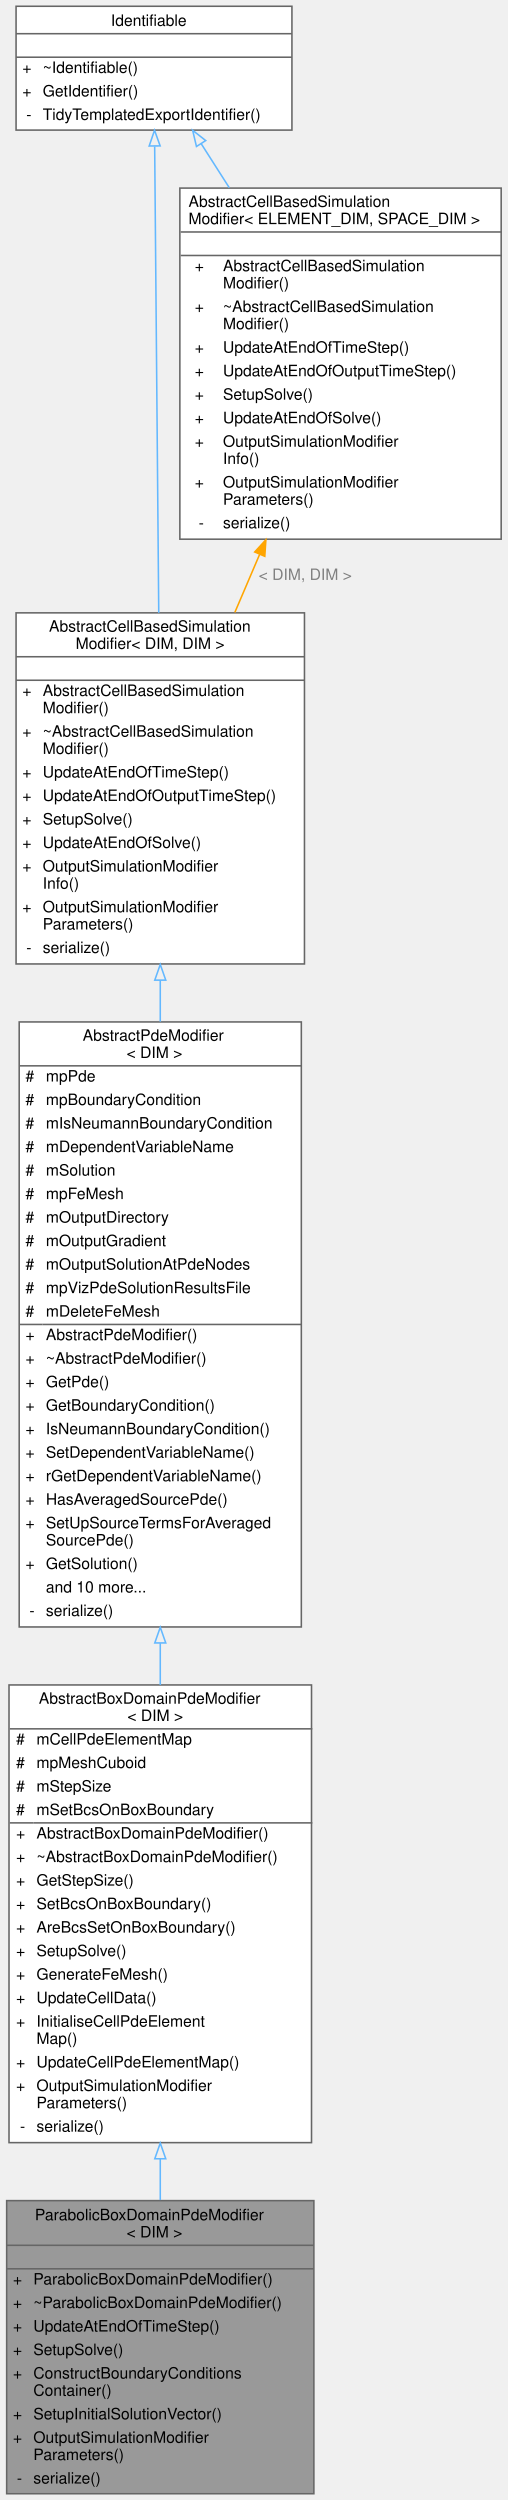
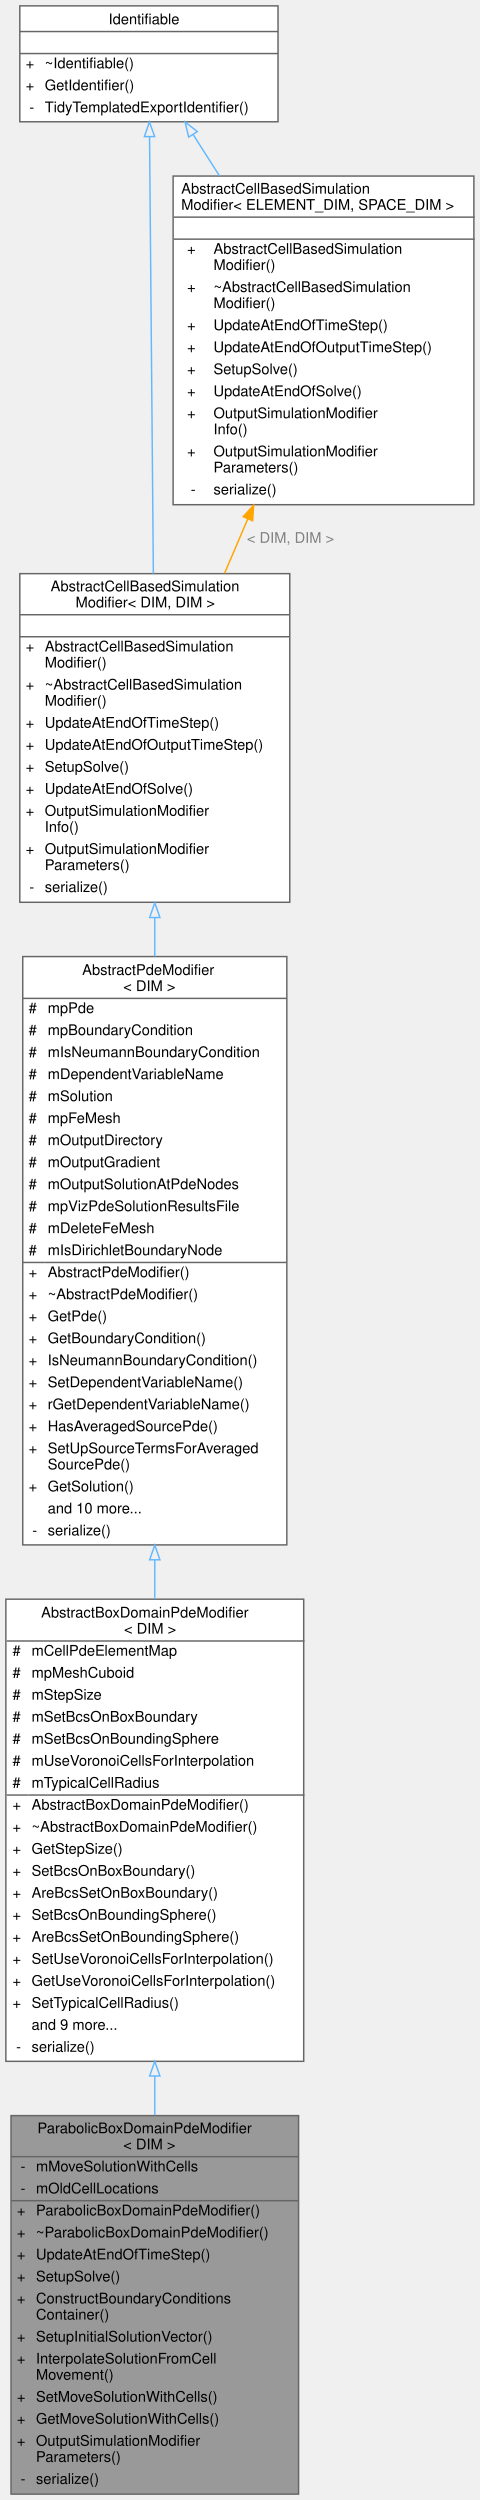
- <svg xmlns="http://www.w3.org/2000/svg" xmlns:xlink="http://www.w3.org/1999/xlink" width="324pt" height="1595pt" viewBox="0.00 0.00 323.50 1595.00">
-   <g id="graph0" class="graph" transform="scale(1 1) rotate(0) translate(4 1591)">
+ <svg xmlns="http://www.w3.org/2000/svg" xmlns:xlink="http://www.w3.org/1999/xlink" width="327pt" height="1704pt" viewBox="0.00 0.00 327.00 1704.00">
+   <g id="graph0" class="graph" transform="scale(1 1) rotate(0) translate(4 1700)">
    <g id="Node000001" class="node">
      <g id="a_Node000001">
        <a xlink:title=" ">
-           <polygon fill="#999999" stroke="transparent" points="196,-187 0,-187 0,0 196,0 196,-187" />
-           <text text-anchor="start" x="18" y="-174.5" font-family="Helvetica,sans-Serif" font-size="10.00">ParabolicBoxDomainPdeModifier</text>
-           <text text-anchor="start" x="76.5" y="-163.5" font-family="Helvetica,sans-Serif" font-size="10.00">&lt; DIM &gt;</text>
-           <text text-anchor="start" x="96" y="-148.5" font-family="Helvetica,sans-Serif" font-size="10.00"> </text>
-           <text text-anchor="start" x="4" y="-133.5" font-family="Helvetica,sans-Serif" font-size="10.00">+</text>
-           <text text-anchor="start" x="17" y="-133.5" font-family="Helvetica,sans-Serif" font-size="10.00">ParabolicBoxDomainPdeModifier()</text>
-           <text text-anchor="start" x="4" y="-118.5" font-family="Helvetica,sans-Serif" font-size="10.00">+</text>
-           <text text-anchor="start" x="17" y="-118.5" font-family="Helvetica,sans-Serif" font-size="10.00">~ParabolicBoxDomainPdeModifier()</text>
-           <text text-anchor="start" x="4" y="-103.5" font-family="Helvetica,sans-Serif" font-size="10.00">+</text>
-           <text text-anchor="start" x="17" y="-103.5" font-family="Helvetica,sans-Serif" font-size="10.00">UpdateAtEndOfTimeStep()</text>
-           <text text-anchor="start" x="4" y="-88.5" font-family="Helvetica,sans-Serif" font-size="10.00">+</text>
-           <text text-anchor="start" x="17" y="-88.5" font-family="Helvetica,sans-Serif" font-size="10.00">SetupSolve()</text>
-           <text text-anchor="start" x="4" y="-73.5" font-family="Helvetica,sans-Serif" font-size="10.00">+</text>
-           <text text-anchor="start" x="17" y="-73.5" font-family="Helvetica,sans-Serif" font-size="10.00">ConstructBoundaryConditions</text>
-           <text text-anchor="start" x="17" y="-62.5" font-family="Helvetica,sans-Serif" font-size="10.00">Container()</text>
-           <text text-anchor="start" x="4" y="-47.5" font-family="Helvetica,sans-Serif" font-size="10.00">+</text>
-           <text text-anchor="start" x="17" y="-47.5" font-family="Helvetica,sans-Serif" font-size="10.00">SetupInitialSolutionVector()</text>
-           <text text-anchor="start" x="4" y="-32.5" font-family="Helvetica,sans-Serif" font-size="10.00">+</text>
-           <text text-anchor="start" x="17" y="-32.5" font-family="Helvetica,sans-Serif" font-size="10.00">OutputSimulationModifier</text>
-           <text text-anchor="start" x="17" y="-21.5" font-family="Helvetica,sans-Serif" font-size="10.00">Parameters()</text>
-           <text text-anchor="start" x="6.5" y="-6.5" font-family="Helvetica,sans-Serif" font-size="10.00">-</text>
-           <text text-anchor="start" x="17" y="-6.5" font-family="Helvetica,sans-Serif" font-size="10.00">serialize()</text>
-           <polygon fill="#666666" stroke="#666666" points="0,-158.5 0,-158.5 196,-158.5 196,-158.5 0,-158.5" />
-           <polygon fill="#666666" stroke="#666666" points="0,-143.5 0,-143.5 196,-143.5 196,-143.5 0,-143.5" />
-           <polygon fill="none" stroke="#666666" points="0,0 0,-187 196,-187 196,0 0,0" />
+           <polygon fill="#999999" stroke="transparent" points="199.5,-258 3.5,-258 3.5,0 199.5,0 199.5,-258" />
+           <text text-anchor="start" x="21.5" y="-246" font-family="Helvetica,sans-Serif" font-size="10.00">ParabolicBoxDomainPdeModifier</text>
+           <text text-anchor="start" x="80" y="-235" font-family="Helvetica,sans-Serif" font-size="10.00">&lt; DIM &gt;</text>
+           <text text-anchor="start" x="10" y="-220" font-family="Helvetica,sans-Serif" font-size="10.00">-</text>
+           <text text-anchor="start" x="20.5" y="-220" font-family="Helvetica,sans-Serif" font-size="10.00">mMoveSolutionWithCells</text>
+           <text text-anchor="start" x="10" y="-205" font-family="Helvetica,sans-Serif" font-size="10.00">-</text>
+           <text text-anchor="start" x="20.5" y="-205" font-family="Helvetica,sans-Serif" font-size="10.00">mOldCellLocations</text>
+           <text text-anchor="start" x="7.5" y="-190" font-family="Helvetica,sans-Serif" font-size="10.00">+</text>
+           <text text-anchor="start" x="20.5" y="-190" font-family="Helvetica,sans-Serif" font-size="10.00">ParabolicBoxDomainPdeModifier()</text>
+           <text text-anchor="start" x="7.5" y="-175" font-family="Helvetica,sans-Serif" font-size="10.00">+</text>
+           <text text-anchor="start" x="20.5" y="-175" font-family="Helvetica,sans-Serif" font-size="10.00">~ParabolicBoxDomainPdeModifier()</text>
+           <text text-anchor="start" x="7.5" y="-160" font-family="Helvetica,sans-Serif" font-size="10.00">+</text>
+           <text text-anchor="start" x="20.5" y="-160" font-family="Helvetica,sans-Serif" font-size="10.00">UpdateAtEndOfTimeStep()</text>
+           <text text-anchor="start" x="7.5" y="-145" font-family="Helvetica,sans-Serif" font-size="10.00">+</text>
+           <text text-anchor="start" x="20.5" y="-145" font-family="Helvetica,sans-Serif" font-size="10.00">SetupSolve()</text>
+           <text text-anchor="start" x="7.5" y="-130" font-family="Helvetica,sans-Serif" font-size="10.00">+</text>
+           <text text-anchor="start" x="20.5" y="-130" font-family="Helvetica,sans-Serif" font-size="10.00">ConstructBoundaryConditions</text>
+           <text text-anchor="start" x="20.5" y="-119" font-family="Helvetica,sans-Serif" font-size="10.00">Container()</text>
+           <text text-anchor="start" x="7.5" y="-104" font-family="Helvetica,sans-Serif" font-size="10.00">+</text>
+           <text text-anchor="start" x="20.5" y="-104" font-family="Helvetica,sans-Serif" font-size="10.00">SetupInitialSolutionVector()</text>
+           <text text-anchor="start" x="7.5" y="-89" font-family="Helvetica,sans-Serif" font-size="10.00">+</text>
+           <text text-anchor="start" x="20.5" y="-89" font-family="Helvetica,sans-Serif" font-size="10.00">InterpolateSolutionFromCell</text>
+           <text text-anchor="start" x="20.5" y="-78" font-family="Helvetica,sans-Serif" font-size="10.00">Movement()</text>
+           <text text-anchor="start" x="7.5" y="-63" font-family="Helvetica,sans-Serif" font-size="10.00">+</text>
+           <text text-anchor="start" x="20.5" y="-63" font-family="Helvetica,sans-Serif" font-size="10.00">SetMoveSolutionWithCells()</text>
+           <text text-anchor="start" x="7.5" y="-48" font-family="Helvetica,sans-Serif" font-size="10.00">+</text>
+           <text text-anchor="start" x="20.5" y="-48" font-family="Helvetica,sans-Serif" font-size="10.00">GetMoveSolutionWithCells()</text>
+           <text text-anchor="start" x="7.5" y="-33" font-family="Helvetica,sans-Serif" font-size="10.00">+</text>
+           <text text-anchor="start" x="20.5" y="-33" font-family="Helvetica,sans-Serif" font-size="10.00">OutputSimulationModifier</text>
+           <text text-anchor="start" x="20.5" y="-22" font-family="Helvetica,sans-Serif" font-size="10.00">Parameters()</text>
+           <text text-anchor="start" x="10" y="-7" font-family="Helvetica,sans-Serif" font-size="10.00">-</text>
+           <text text-anchor="start" x="20.5" y="-7" font-family="Helvetica,sans-Serif" font-size="10.00">serialize()</text>
+           <polygon fill="#666666" stroke="#666666" points="3.5,-230 3.5,-230 199.5,-230 199.5,-230 3.5,-230" />
+           <polygon fill="#666666" stroke="#666666" points="3.5,-200 3.5,-200 18.5,-200 18.5,-200 3.5,-200" />
+           <polygon fill="#666666" stroke="#666666" points="18.5,-200 18.5,-200 199.5,-200 199.5,-200 18.5,-200" />
+           <polygon fill="none" stroke="#666666" points="3.5,0 3.5,-258 199.5,-258 199.5,0 3.5,0" />
        </a>
      </g>
    </g>
    <g id="Node000002" class="node">
      <g id="a_Node000002">
        <a xlink:href="classAbstractBoxDomainPdeModifier.html" target="_top" xlink:title=" ">
-           <polygon fill="white" stroke="transparent" points="194.5,-516 1.5,-516 1.5,-224 194.5,-224 194.5,-516" />
-           <text text-anchor="start" x="20.5" y="-504" font-family="Helvetica,sans-Serif" font-size="10.00">AbstractBoxDomainPdeModifier</text>
-           <text text-anchor="start" x="77" y="-493" font-family="Helvetica,sans-Serif" font-size="10.00">&lt; DIM &gt;</text>
-           <text text-anchor="start" x="6" y="-478" font-family="Helvetica,sans-Serif" font-size="10.00">#</text>
-           <text text-anchor="start" x="19" y="-478" font-family="Helvetica,sans-Serif" font-size="10.00">mCellPdeElementMap</text>
-           <text text-anchor="start" x="6" y="-463" font-family="Helvetica,sans-Serif" font-size="10.00">#</text>
-           <text text-anchor="start" x="19" y="-463" font-family="Helvetica,sans-Serif" font-size="10.00">mpMeshCuboid</text>
-           <text text-anchor="start" x="6" y="-448" font-family="Helvetica,sans-Serif" font-size="10.00">#</text>
-           <text text-anchor="start" x="19" y="-448" font-family="Helvetica,sans-Serif" font-size="10.00">mStepSize</text>
-           <text text-anchor="start" x="6" y="-433" font-family="Helvetica,sans-Serif" font-size="10.00">#</text>
-           <text text-anchor="start" x="19" y="-433" font-family="Helvetica,sans-Serif" font-size="10.00">mSetBcsOnBoxBoundary</text>
-           <text text-anchor="start" x="6" y="-418" font-family="Helvetica,sans-Serif" font-size="10.00">+</text>
-           <text text-anchor="start" x="19" y="-418" font-family="Helvetica,sans-Serif" font-size="10.00">AbstractBoxDomainPdeModifier()</text>
-           <text text-anchor="start" x="6" y="-403" font-family="Helvetica,sans-Serif" font-size="10.00">+</text>
-           <text text-anchor="start" x="19" y="-403" font-family="Helvetica,sans-Serif" font-size="10.00">~AbstractBoxDomainPdeModifier()</text>
-           <text text-anchor="start" x="6" y="-388" font-family="Helvetica,sans-Serif" font-size="10.00">+</text>
-           <text text-anchor="start" x="19" y="-388" font-family="Helvetica,sans-Serif" font-size="10.00">GetStepSize()</text>
-           <text text-anchor="start" x="6" y="-373" font-family="Helvetica,sans-Serif" font-size="10.00">+</text>
-           <text text-anchor="start" x="19" y="-373" font-family="Helvetica,sans-Serif" font-size="10.00">SetBcsOnBoxBoundary()</text>
-           <text text-anchor="start" x="6" y="-358" font-family="Helvetica,sans-Serif" font-size="10.00">+</text>
-           <text text-anchor="start" x="19" y="-358" font-family="Helvetica,sans-Serif" font-size="10.00">AreBcsSetOnBoxBoundary()</text>
-           <text text-anchor="start" x="6" y="-343" font-family="Helvetica,sans-Serif" font-size="10.00">+</text>
-           <text text-anchor="start" x="19" y="-343" font-family="Helvetica,sans-Serif" font-size="10.00">SetupSolve()</text>
-           <text text-anchor="start" x="6" y="-328" font-family="Helvetica,sans-Serif" font-size="10.00">+</text>
-           <text text-anchor="start" x="19" y="-328" font-family="Helvetica,sans-Serif" font-size="10.00">GenerateFeMesh()</text>
-           <text text-anchor="start" x="6" y="-313" font-family="Helvetica,sans-Serif" font-size="10.00">+</text>
-           <text text-anchor="start" x="19" y="-313" font-family="Helvetica,sans-Serif" font-size="10.00">UpdateCellData()</text>
-           <text text-anchor="start" x="6" y="-298" font-family="Helvetica,sans-Serif" font-size="10.00">+</text>
-           <text text-anchor="start" x="19" y="-298" font-family="Helvetica,sans-Serif" font-size="10.00">InitialiseCellPdeElement</text>
-           <text text-anchor="start" x="19" y="-287" font-family="Helvetica,sans-Serif" font-size="10.00">Map()</text>
-           <text text-anchor="start" x="6" y="-272" font-family="Helvetica,sans-Serif" font-size="10.00">+</text>
-           <text text-anchor="start" x="19" y="-272" font-family="Helvetica,sans-Serif" font-size="10.00">UpdateCellPdeElementMap()</text>
-           <text text-anchor="start" x="6" y="-257" font-family="Helvetica,sans-Serif" font-size="10.00">+</text>
-           <text text-anchor="start" x="19" y="-257" font-family="Helvetica,sans-Serif" font-size="10.00">OutputSimulationModifier</text>
-           <text text-anchor="start" x="19" y="-246" font-family="Helvetica,sans-Serif" font-size="10.00">Parameters()</text>
-           <text text-anchor="start" x="8.5" y="-231" font-family="Helvetica,sans-Serif" font-size="10.00">-</text>
-           <text text-anchor="start" x="19" y="-231" font-family="Helvetica,sans-Serif" font-size="10.00">serialize()</text>
-           <polygon fill="#666666" stroke="#666666" points="2,-488 2,-488 195,-488 195,-488 2,-488" />
-           <polygon fill="#666666" stroke="#666666" points="2,-428 2,-428 17,-428 17,-428 2,-428" />
-           <polygon fill="#666666" stroke="#666666" points="17,-428 17,-428 195,-428 195,-428 17,-428" />
-           <polygon fill="none" stroke="#666666" points="1.5,-224 1.5,-516 194.5,-516 194.5,-224 1.5,-224" />
+           <polygon fill="white" stroke="transparent" points="203,-610 0,-610 0,-295 203,-295 203,-610" />
+           <text text-anchor="start" x="24" y="-597.5" font-family="Helvetica,sans-Serif" font-size="10.00">AbstractBoxDomainPdeModifier</text>
+           <text text-anchor="start" x="80.5" y="-586.5" font-family="Helvetica,sans-Serif" font-size="10.00">&lt; DIM &gt;</text>
+           <text text-anchor="start" x="4.5" y="-571.5" font-family="Helvetica,sans-Serif" font-size="10.00">#</text>
+           <text text-anchor="start" x="17.5" y="-571.5" font-family="Helvetica,sans-Serif" font-size="10.00">mCellPdeElementMap</text>
+           <text text-anchor="start" x="4.5" y="-556.5" font-family="Helvetica,sans-Serif" font-size="10.00">#</text>
+           <text text-anchor="start" x="17.5" y="-556.5" font-family="Helvetica,sans-Serif" font-size="10.00">mpMeshCuboid</text>
+           <text text-anchor="start" x="4.5" y="-541.5" font-family="Helvetica,sans-Serif" font-size="10.00">#</text>
+           <text text-anchor="start" x="17.5" y="-541.5" font-family="Helvetica,sans-Serif" font-size="10.00">mStepSize</text>
+           <text text-anchor="start" x="4.5" y="-526.5" font-family="Helvetica,sans-Serif" font-size="10.00">#</text>
+           <text text-anchor="start" x="17.5" y="-526.5" font-family="Helvetica,sans-Serif" font-size="10.00">mSetBcsOnBoxBoundary</text>
+           <text text-anchor="start" x="4.5" y="-511.5" font-family="Helvetica,sans-Serif" font-size="10.00">#</text>
+           <text text-anchor="start" x="17.5" y="-511.5" font-family="Helvetica,sans-Serif" font-size="10.00">mSetBcsOnBoundingSphere</text>
+           <text text-anchor="start" x="4.5" y="-496.5" font-family="Helvetica,sans-Serif" font-size="10.00">#</text>
+           <text text-anchor="start" x="17.5" y="-496.5" font-family="Helvetica,sans-Serif" font-size="10.00">mUseVoronoiCellsForInterpolation</text>
+           <text text-anchor="start" x="4.5" y="-481.5" font-family="Helvetica,sans-Serif" font-size="10.00">#</text>
+           <text text-anchor="start" x="17.5" y="-481.5" font-family="Helvetica,sans-Serif" font-size="10.00">mTypicalCellRadius</text>
+           <text text-anchor="start" x="4.5" y="-466.5" font-family="Helvetica,sans-Serif" font-size="10.00">+</text>
+           <text text-anchor="start" x="17.5" y="-466.5" font-family="Helvetica,sans-Serif" font-size="10.00">AbstractBoxDomainPdeModifier()</text>
+           <text text-anchor="start" x="4.5" y="-451.5" font-family="Helvetica,sans-Serif" font-size="10.00">+</text>
+           <text text-anchor="start" x="17.5" y="-451.5" font-family="Helvetica,sans-Serif" font-size="10.00">~AbstractBoxDomainPdeModifier()</text>
+           <text text-anchor="start" x="4.5" y="-436.5" font-family="Helvetica,sans-Serif" font-size="10.00">+</text>
+           <text text-anchor="start" x="17.5" y="-436.5" font-family="Helvetica,sans-Serif" font-size="10.00">GetStepSize()</text>
+           <text text-anchor="start" x="4.5" y="-421.5" font-family="Helvetica,sans-Serif" font-size="10.00">+</text>
+           <text text-anchor="start" x="17.5" y="-421.5" font-family="Helvetica,sans-Serif" font-size="10.00">SetBcsOnBoxBoundary()</text>
+           <text text-anchor="start" x="4.5" y="-406.5" font-family="Helvetica,sans-Serif" font-size="10.00">+</text>
+           <text text-anchor="start" x="17.5" y="-406.5" font-family="Helvetica,sans-Serif" font-size="10.00">AreBcsSetOnBoxBoundary()</text>
+           <text text-anchor="start" x="4.5" y="-391.5" font-family="Helvetica,sans-Serif" font-size="10.00">+</text>
+           <text text-anchor="start" x="17.5" y="-391.5" font-family="Helvetica,sans-Serif" font-size="10.00">SetBcsOnBoundingSphere()</text>
+           <text text-anchor="start" x="4.5" y="-376.5" font-family="Helvetica,sans-Serif" font-size="10.00">+</text>
+           <text text-anchor="start" x="17.5" y="-376.5" font-family="Helvetica,sans-Serif" font-size="10.00">AreBcsSetOnBoundingSphere()</text>
+           <text text-anchor="start" x="4.5" y="-361.5" font-family="Helvetica,sans-Serif" font-size="10.00">+</text>
+           <text text-anchor="start" x="17.5" y="-361.5" font-family="Helvetica,sans-Serif" font-size="10.00">SetUseVoronoiCellsForInterpolation()</text>
+           <text text-anchor="start" x="4.5" y="-346.5" font-family="Helvetica,sans-Serif" font-size="10.00">+</text>
+           <text text-anchor="start" x="17.5" y="-346.5" font-family="Helvetica,sans-Serif" font-size="10.00">GetUseVoronoiCellsForInterpolation()</text>
+           <text text-anchor="start" x="4.5" y="-331.5" font-family="Helvetica,sans-Serif" font-size="10.00">+</text>
+           <text text-anchor="start" x="17.5" y="-331.5" font-family="Helvetica,sans-Serif" font-size="10.00">SetTypicalCellRadius()</text>
+           <text text-anchor="start" x="17.5" y="-316.5" font-family="Helvetica,sans-Serif" font-size="10.00">and 9 more...</text>
+           <text text-anchor="start" x="7" y="-301.5" font-family="Helvetica,sans-Serif" font-size="10.00">-</text>
+           <text text-anchor="start" x="17.5" y="-301.5" font-family="Helvetica,sans-Serif" font-size="10.00">serialize()</text>
+           <polygon fill="#666666" stroke="#666666" points="0.5,-581.5 0.5,-581.5 203.5,-581.5 203.5,-581.5 0.5,-581.5" />
+           <polygon fill="#666666" stroke="#666666" points="0.5,-476.5 0.5,-476.5 15.5,-476.5 15.5,-476.5 0.5,-476.5" />
+           <polygon fill="#666666" stroke="#666666" points="15.5,-476.5 15.5,-476.5 203.5,-476.5 203.5,-476.5 15.5,-476.5" />
+           <polygon fill="none" stroke="#666666" points="0,-295 0,-610 203,-610 203,-295 0,-295" />
        </a>
      </g>
    </g>
    <g id="edge1_Node000001_Node000002" class="edge">
      <g id="a_edge1_Node000001_Node000002">
        <a xlink:title=" ">
-           <path fill="none" stroke="#63b8ff" d="M98,-213.61C98,-204.7 98,-195.89 98,-187.34" />
-           <polygon fill="none" stroke="#63b8ff" points="94.5,-213.71 98,-223.71 101.5,-213.71 94.5,-213.71" />
+           <path fill="none" stroke="#63b8ff" d="M101.5,-284.9C101.5,-275.97 101.5,-267.06 101.5,-258.29" />
+           <polygon fill="none" stroke="#63b8ff" points="98,-284.99 101.5,-294.99 105,-284.99 98,-284.99" />
        </a>
      </g>
    </g>
    <g id="Node000003" class="node">
      <g id="a_Node000003">
        <a xlink:href="classAbstractPdeModifier.html" target="_top" xlink:title=" ">
-           <polygon fill="white" stroke="transparent" points="188,-939 8,-939 8,-553 188,-553 188,-939" />
-           <text text-anchor="start" x="48.5" y="-927" font-family="Helvetica,sans-Serif" font-size="10.00">AbstractPdeModifier</text>
-           <text text-anchor="start" x="76.5" y="-916" font-family="Helvetica,sans-Serif" font-size="10.00">&lt; DIM &gt;</text>
-           <text text-anchor="start" x="12" y="-901" font-family="Helvetica,sans-Serif" font-size="10.00">#</text>
-           <text text-anchor="start" x="25" y="-901" font-family="Helvetica,sans-Serif" font-size="10.00">mpPde</text>
-           <text text-anchor="start" x="12" y="-886" font-family="Helvetica,sans-Serif" font-size="10.00">#</text>
-           <text text-anchor="start" x="25" y="-886" font-family="Helvetica,sans-Serif" font-size="10.00">mpBoundaryCondition</text>
-           <text text-anchor="start" x="12" y="-871" font-family="Helvetica,sans-Serif" font-size="10.00">#</text>
-           <text text-anchor="start" x="25" y="-871" font-family="Helvetica,sans-Serif" font-size="10.00">mIsNeumannBoundaryCondition</text>
-           <text text-anchor="start" x="12" y="-856" font-family="Helvetica,sans-Serif" font-size="10.00">#</text>
-           <text text-anchor="start" x="25" y="-856" font-family="Helvetica,sans-Serif" font-size="10.00">mDependentVariableName</text>
-           <text text-anchor="start" x="12" y="-841" font-family="Helvetica,sans-Serif" font-size="10.00">#</text>
-           <text text-anchor="start" x="25" y="-841" font-family="Helvetica,sans-Serif" font-size="10.00">mSolution</text>
-           <text text-anchor="start" x="12" y="-826" font-family="Helvetica,sans-Serif" font-size="10.00">#</text>
-           <text text-anchor="start" x="25" y="-826" font-family="Helvetica,sans-Serif" font-size="10.00">mpFeMesh</text>
-           <text text-anchor="start" x="12" y="-811" font-family="Helvetica,sans-Serif" font-size="10.00">#</text>
-           <text text-anchor="start" x="25" y="-811" font-family="Helvetica,sans-Serif" font-size="10.00">mOutputDirectory</text>
-           <text text-anchor="start" x="12" y="-796" font-family="Helvetica,sans-Serif" font-size="10.00">#</text>
-           <text text-anchor="start" x="25" y="-796" font-family="Helvetica,sans-Serif" font-size="10.00">mOutputGradient</text>
-           <text text-anchor="start" x="12" y="-781" font-family="Helvetica,sans-Serif" font-size="10.00">#</text>
-           <text text-anchor="start" x="25" y="-781" font-family="Helvetica,sans-Serif" font-size="10.00">mOutputSolutionAtPdeNodes</text>
-           <text text-anchor="start" x="12" y="-766" font-family="Helvetica,sans-Serif" font-size="10.00">#</text>
-           <text text-anchor="start" x="25" y="-766" font-family="Helvetica,sans-Serif" font-size="10.00">mpVizPdeSolutionResultsFile</text>
-           <text text-anchor="start" x="12" y="-751" font-family="Helvetica,sans-Serif" font-size="10.00">#</text>
-           <text text-anchor="start" x="25" y="-751" font-family="Helvetica,sans-Serif" font-size="10.00">mDeleteFeMesh</text>
-           <text text-anchor="start" x="12" y="-736" font-family="Helvetica,sans-Serif" font-size="10.00">+</text>
-           <text text-anchor="start" x="25" y="-736" font-family="Helvetica,sans-Serif" font-size="10.00">AbstractPdeModifier()</text>
-           <text text-anchor="start" x="12" y="-721" font-family="Helvetica,sans-Serif" font-size="10.00">+</text>
-           <text text-anchor="start" x="25" y="-721" font-family="Helvetica,sans-Serif" font-size="10.00">~AbstractPdeModifier()</text>
-           <text text-anchor="start" x="12" y="-706" font-family="Helvetica,sans-Serif" font-size="10.00">+</text>
-           <text text-anchor="start" x="25" y="-706" font-family="Helvetica,sans-Serif" font-size="10.00">GetPde()</text>
-           <text text-anchor="start" x="12" y="-691" font-family="Helvetica,sans-Serif" font-size="10.00">+</text>
-           <text text-anchor="start" x="25" y="-691" font-family="Helvetica,sans-Serif" font-size="10.00">GetBoundaryCondition()</text>
-           <text text-anchor="start" x="12" y="-676" font-family="Helvetica,sans-Serif" font-size="10.00">+</text>
-           <text text-anchor="start" x="25" y="-676" font-family="Helvetica,sans-Serif" font-size="10.00">IsNeumannBoundaryCondition()</text>
-           <text text-anchor="start" x="12" y="-661" font-family="Helvetica,sans-Serif" font-size="10.00">+</text>
-           <text text-anchor="start" x="25" y="-661" font-family="Helvetica,sans-Serif" font-size="10.00">SetDependentVariableName()</text>
-           <text text-anchor="start" x="12" y="-646" font-family="Helvetica,sans-Serif" font-size="10.00">+</text>
-           <text text-anchor="start" x="25" y="-646" font-family="Helvetica,sans-Serif" font-size="10.00">rGetDependentVariableName()</text>
-           <text text-anchor="start" x="12" y="-631" font-family="Helvetica,sans-Serif" font-size="10.00">+</text>
-           <text text-anchor="start" x="25" y="-631" font-family="Helvetica,sans-Serif" font-size="10.00">HasAveragedSourcePde()</text>
-           <text text-anchor="start" x="12" y="-616" font-family="Helvetica,sans-Serif" font-size="10.00">+</text>
-           <text text-anchor="start" x="25" y="-616" font-family="Helvetica,sans-Serif" font-size="10.00">SetUpSourceTermsForAveraged</text>
-           <text text-anchor="start" x="25" y="-605" font-family="Helvetica,sans-Serif" font-size="10.00">SourcePde()</text>
-           <text text-anchor="start" x="12" y="-590" font-family="Helvetica,sans-Serif" font-size="10.00">+</text>
-           <text text-anchor="start" x="25" y="-590" font-family="Helvetica,sans-Serif" font-size="10.00">GetSolution()</text>
-           <text text-anchor="start" x="25" y="-575" font-family="Helvetica,sans-Serif" font-size="10.00">and 10 more...</text>
-           <text text-anchor="start" x="14.5" y="-560" font-family="Helvetica,sans-Serif" font-size="10.00">-</text>
-           <text text-anchor="start" x="25" y="-560" font-family="Helvetica,sans-Serif" font-size="10.00">serialize()</text>
-           <polygon fill="#666666" stroke="#666666" points="8,-911 8,-911 188,-911 188,-911 8,-911" />
-           <polygon fill="#666666" stroke="#666666" points="8,-746 8,-746 23,-746 23,-746 8,-746" />
-           <polygon fill="#666666" stroke="#666666" points="23,-746 23,-746 188,-746 188,-746 23,-746" />
-           <polygon fill="none" stroke="#666666" points="8,-553 8,-939 188,-939 188,-553 8,-553" />
+           <polygon fill="white" stroke="transparent" points="191.5,-1048 11.5,-1048 11.5,-647 191.5,-647 191.5,-1048" />
+           <text text-anchor="start" x="52" y="-1035.5" font-family="Helvetica,sans-Serif" font-size="10.00">AbstractPdeModifier</text>
+           <text text-anchor="start" x="80" y="-1024.5" font-family="Helvetica,sans-Serif" font-size="10.00">&lt; DIM &gt;</text>
+           <text text-anchor="start" x="15.5" y="-1009.5" font-family="Helvetica,sans-Serif" font-size="10.00">#</text>
+           <text text-anchor="start" x="28.5" y="-1009.5" font-family="Helvetica,sans-Serif" font-size="10.00">mpPde</text>
+           <text text-anchor="start" x="15.5" y="-994.5" font-family="Helvetica,sans-Serif" font-size="10.00">#</text>
+           <text text-anchor="start" x="28.5" y="-994.5" font-family="Helvetica,sans-Serif" font-size="10.00">mpBoundaryCondition</text>
+           <text text-anchor="start" x="15.5" y="-979.5" font-family="Helvetica,sans-Serif" font-size="10.00">#</text>
+           <text text-anchor="start" x="28.5" y="-979.5" font-family="Helvetica,sans-Serif" font-size="10.00">mIsNeumannBoundaryCondition</text>
+           <text text-anchor="start" x="15.5" y="-964.5" font-family="Helvetica,sans-Serif" font-size="10.00">#</text>
+           <text text-anchor="start" x="28.5" y="-964.5" font-family="Helvetica,sans-Serif" font-size="10.00">mDependentVariableName</text>
+           <text text-anchor="start" x="15.5" y="-949.5" font-family="Helvetica,sans-Serif" font-size="10.00">#</text>
+           <text text-anchor="start" x="28.5" y="-949.5" font-family="Helvetica,sans-Serif" font-size="10.00">mSolution</text>
+           <text text-anchor="start" x="15.5" y="-934.5" font-family="Helvetica,sans-Serif" font-size="10.00">#</text>
+           <text text-anchor="start" x="28.5" y="-934.5" font-family="Helvetica,sans-Serif" font-size="10.00">mpFeMesh</text>
+           <text text-anchor="start" x="15.5" y="-919.5" font-family="Helvetica,sans-Serif" font-size="10.00">#</text>
+           <text text-anchor="start" x="28.5" y="-919.5" font-family="Helvetica,sans-Serif" font-size="10.00">mOutputDirectory</text>
+           <text text-anchor="start" x="15.5" y="-904.5" font-family="Helvetica,sans-Serif" font-size="10.00">#</text>
+           <text text-anchor="start" x="28.5" y="-904.5" font-family="Helvetica,sans-Serif" font-size="10.00">mOutputGradient</text>
+           <text text-anchor="start" x="15.5" y="-889.5" font-family="Helvetica,sans-Serif" font-size="10.00">#</text>
+           <text text-anchor="start" x="28.5" y="-889.5" font-family="Helvetica,sans-Serif" font-size="10.00">mOutputSolutionAtPdeNodes</text>
+           <text text-anchor="start" x="15.5" y="-874.5" font-family="Helvetica,sans-Serif" font-size="10.00">#</text>
+           <text text-anchor="start" x="28.5" y="-874.5" font-family="Helvetica,sans-Serif" font-size="10.00">mpVizPdeSolutionResultsFile</text>
+           <text text-anchor="start" x="15.5" y="-859.5" font-family="Helvetica,sans-Serif" font-size="10.00">#</text>
+           <text text-anchor="start" x="28.5" y="-859.5" font-family="Helvetica,sans-Serif" font-size="10.00">mDeleteFeMesh</text>
+           <text text-anchor="start" x="15.5" y="-844.5" font-family="Helvetica,sans-Serif" font-size="10.00">#</text>
+           <text text-anchor="start" x="28.5" y="-844.5" font-family="Helvetica,sans-Serif" font-size="10.00">mIsDirichletBoundaryNode</text>
+           <text text-anchor="start" x="15.5" y="-829.5" font-family="Helvetica,sans-Serif" font-size="10.00">+</text>
+           <text text-anchor="start" x="28.5" y="-829.5" font-family="Helvetica,sans-Serif" font-size="10.00">AbstractPdeModifier()</text>
+           <text text-anchor="start" x="15.5" y="-814.5" font-family="Helvetica,sans-Serif" font-size="10.00">+</text>
+           <text text-anchor="start" x="28.5" y="-814.5" font-family="Helvetica,sans-Serif" font-size="10.00">~AbstractPdeModifier()</text>
+           <text text-anchor="start" x="15.5" y="-799.5" font-family="Helvetica,sans-Serif" font-size="10.00">+</text>
+           <text text-anchor="start" x="28.5" y="-799.5" font-family="Helvetica,sans-Serif" font-size="10.00">GetPde()</text>
+           <text text-anchor="start" x="15.5" y="-784.5" font-family="Helvetica,sans-Serif" font-size="10.00">+</text>
+           <text text-anchor="start" x="28.5" y="-784.5" font-family="Helvetica,sans-Serif" font-size="10.00">GetBoundaryCondition()</text>
+           <text text-anchor="start" x="15.5" y="-769.5" font-family="Helvetica,sans-Serif" font-size="10.00">+</text>
+           <text text-anchor="start" x="28.5" y="-769.5" font-family="Helvetica,sans-Serif" font-size="10.00">IsNeumannBoundaryCondition()</text>
+           <text text-anchor="start" x="15.5" y="-754.5" font-family="Helvetica,sans-Serif" font-size="10.00">+</text>
+           <text text-anchor="start" x="28.5" y="-754.5" font-family="Helvetica,sans-Serif" font-size="10.00">SetDependentVariableName()</text>
+           <text text-anchor="start" x="15.5" y="-739.5" font-family="Helvetica,sans-Serif" font-size="10.00">+</text>
+           <text text-anchor="start" x="28.5" y="-739.5" font-family="Helvetica,sans-Serif" font-size="10.00">rGetDependentVariableName()</text>
+           <text text-anchor="start" x="15.5" y="-724.5" font-family="Helvetica,sans-Serif" font-size="10.00">+</text>
+           <text text-anchor="start" x="28.5" y="-724.5" font-family="Helvetica,sans-Serif" font-size="10.00">HasAveragedSourcePde()</text>
+           <text text-anchor="start" x="15.5" y="-709.5" font-family="Helvetica,sans-Serif" font-size="10.00">+</text>
+           <text text-anchor="start" x="28.5" y="-709.5" font-family="Helvetica,sans-Serif" font-size="10.00">SetUpSourceTermsForAveraged</text>
+           <text text-anchor="start" x="28.5" y="-698.5" font-family="Helvetica,sans-Serif" font-size="10.00">SourcePde()</text>
+           <text text-anchor="start" x="15.5" y="-683.5" font-family="Helvetica,sans-Serif" font-size="10.00">+</text>
+           <text text-anchor="start" x="28.5" y="-683.5" font-family="Helvetica,sans-Serif" font-size="10.00">GetSolution()</text>
+           <text text-anchor="start" x="28.5" y="-668.5" font-family="Helvetica,sans-Serif" font-size="10.00">and 10 more...</text>
+           <text text-anchor="start" x="18" y="-653.5" font-family="Helvetica,sans-Serif" font-size="10.00">-</text>
+           <text text-anchor="start" x="28.5" y="-653.5" font-family="Helvetica,sans-Serif" font-size="10.00">serialize()</text>
+           <polygon fill="#666666" stroke="#666666" points="11.5,-1019.5 11.5,-1019.5 191.5,-1019.5 191.5,-1019.5 11.5,-1019.5" />
+           <polygon fill="#666666" stroke="#666666" points="11.5,-839.5 11.5,-839.5 26.5,-839.5 26.5,-839.5 11.5,-839.5" />
+           <polygon fill="#666666" stroke="#666666" points="26.5,-839.5 26.5,-839.5 191.5,-839.5 191.5,-839.5 26.5,-839.5" />
+           <polygon fill="none" stroke="#666666" points="11.5,-647 11.5,-1048 191.5,-1048 191.5,-647 11.5,-647" />
        </a>
      </g>
    </g>
    <g id="edge2_Node000002_Node000003" class="edge">
      <g id="a_edge2_Node000002_Node000003">
        <a xlink:title=" ">
-           <path fill="none" stroke="#63b8ff" d="M98,-542.67C98,-533.71 98,-524.8 98,-516.02" />
-           <polygon fill="none" stroke="#63b8ff" points="94.5,-542.8 98,-552.8 101.5,-542.8 94.5,-542.8" />
+           <path fill="none" stroke="#63b8ff" d="M101.5,-636.72C101.5,-627.77 101.5,-618.86 101.5,-610.07" />
+           <polygon fill="none" stroke="#63b8ff" points="98,-636.83 101.5,-646.83 105,-636.83 98,-636.83" />
        </a>
      </g>
    </g>
    <g id="Node000004" class="node">
      <g id="a_Node000004">
        <a xlink:href="classAbstractCellBasedSimulationModifier.html" target="_top" xlink:title=" ">
-           <polygon fill="white" stroke="transparent" points="190,-1200 6,-1200 6,-976 190,-976 190,-1200" />
-           <text text-anchor="start" x="27" y="-1188" font-family="Helvetica,sans-Serif" font-size="10.00">AbstractCellBasedSimulation</text>
-           <text text-anchor="start" x="44" y="-1177" font-family="Helvetica,sans-Serif" font-size="10.00">Modifier&lt; DIM, DIM &gt;</text>
-           <text text-anchor="start" x="96" y="-1162" font-family="Helvetica,sans-Serif" font-size="10.00"> </text>
-           <text text-anchor="start" x="10" y="-1147" font-family="Helvetica,sans-Serif" font-size="10.00">+</text>
-           <text text-anchor="start" x="23" y="-1147" font-family="Helvetica,sans-Serif" font-size="10.00">AbstractCellBasedSimulation</text>
-           <text text-anchor="start" x="23" y="-1136" font-family="Helvetica,sans-Serif" font-size="10.00">Modifier()</text>
-           <text text-anchor="start" x="10" y="-1121" font-family="Helvetica,sans-Serif" font-size="10.00">+</text>
-           <text text-anchor="start" x="23" y="-1121" font-family="Helvetica,sans-Serif" font-size="10.00">~AbstractCellBasedSimulation</text>
-           <text text-anchor="start" x="23" y="-1110" font-family="Helvetica,sans-Serif" font-size="10.00">Modifier()</text>
-           <text text-anchor="start" x="10" y="-1095" font-family="Helvetica,sans-Serif" font-size="10.00">+</text>
-           <text text-anchor="start" x="23" y="-1095" font-family="Helvetica,sans-Serif" font-size="10.00">UpdateAtEndOfTimeStep()</text>
-           <text text-anchor="start" x="10" y="-1080" font-family="Helvetica,sans-Serif" font-size="10.00">+</text>
-           <text text-anchor="start" x="23" y="-1080" font-family="Helvetica,sans-Serif" font-size="10.00">UpdateAtEndOfOutputTimeStep()</text>
-           <text text-anchor="start" x="10" y="-1065" font-family="Helvetica,sans-Serif" font-size="10.00">+</text>
-           <text text-anchor="start" x="23" y="-1065" font-family="Helvetica,sans-Serif" font-size="10.00">SetupSolve()</text>
-           <text text-anchor="start" x="10" y="-1050" font-family="Helvetica,sans-Serif" font-size="10.00">+</text>
-           <text text-anchor="start" x="23" y="-1050" font-family="Helvetica,sans-Serif" font-size="10.00">UpdateAtEndOfSolve()</text>
-           <text text-anchor="start" x="10" y="-1035" font-family="Helvetica,sans-Serif" font-size="10.00">+</text>
-           <text text-anchor="start" x="23" y="-1035" font-family="Helvetica,sans-Serif" font-size="10.00">OutputSimulationModifier</text>
-           <text text-anchor="start" x="23" y="-1024" font-family="Helvetica,sans-Serif" font-size="10.00">Info()</text>
-           <text text-anchor="start" x="10" y="-1009" font-family="Helvetica,sans-Serif" font-size="10.00">+</text>
-           <text text-anchor="start" x="23" y="-1009" font-family="Helvetica,sans-Serif" font-size="10.00">OutputSimulationModifier</text>
-           <text text-anchor="start" x="23" y="-998" font-family="Helvetica,sans-Serif" font-size="10.00">Parameters()</text>
-           <text text-anchor="start" x="12.5" y="-983" font-family="Helvetica,sans-Serif" font-size="10.00">-</text>
-           <text text-anchor="start" x="23" y="-983" font-family="Helvetica,sans-Serif" font-size="10.00">serialize()</text>
-           <polygon fill="#666666" stroke="#666666" points="6,-1172 6,-1172 190,-1172 190,-1172 6,-1172" />
-           <polygon fill="#666666" stroke="#666666" points="6,-1157 6,-1157 190,-1157 190,-1157 6,-1157" />
-           <polygon fill="none" stroke="#666666" points="6,-976 6,-1200 190,-1200 190,-976 6,-976" />
+           <polygon fill="white" stroke="transparent" points="193.5,-1309 9.5,-1309 9.5,-1085 193.5,-1085 193.5,-1309" />
+           <text text-anchor="start" x="30.5" y="-1297" font-family="Helvetica,sans-Serif" font-size="10.00">AbstractCellBasedSimulation</text>
+           <text text-anchor="start" x="47.5" y="-1286" font-family="Helvetica,sans-Serif" font-size="10.00">Modifier&lt; DIM, DIM &gt;</text>
+           <text text-anchor="start" x="99.5" y="-1271" font-family="Helvetica,sans-Serif" font-size="10.00"> </text>
+           <text text-anchor="start" x="13.5" y="-1256" font-family="Helvetica,sans-Serif" font-size="10.00">+</text>
+           <text text-anchor="start" x="26.5" y="-1256" font-family="Helvetica,sans-Serif" font-size="10.00">AbstractCellBasedSimulation</text>
+           <text text-anchor="start" x="26.5" y="-1245" font-family="Helvetica,sans-Serif" font-size="10.00">Modifier()</text>
+           <text text-anchor="start" x="13.5" y="-1230" font-family="Helvetica,sans-Serif" font-size="10.00">+</text>
+           <text text-anchor="start" x="26.5" y="-1230" font-family="Helvetica,sans-Serif" font-size="10.00">~AbstractCellBasedSimulation</text>
+           <text text-anchor="start" x="26.5" y="-1219" font-family="Helvetica,sans-Serif" font-size="10.00">Modifier()</text>
+           <text text-anchor="start" x="13.5" y="-1204" font-family="Helvetica,sans-Serif" font-size="10.00">+</text>
+           <text text-anchor="start" x="26.5" y="-1204" font-family="Helvetica,sans-Serif" font-size="10.00">UpdateAtEndOfTimeStep()</text>
+           <text text-anchor="start" x="13.5" y="-1189" font-family="Helvetica,sans-Serif" font-size="10.00">+</text>
+           <text text-anchor="start" x="26.5" y="-1189" font-family="Helvetica,sans-Serif" font-size="10.00">UpdateAtEndOfOutputTimeStep()</text>
+           <text text-anchor="start" x="13.5" y="-1174" font-family="Helvetica,sans-Serif" font-size="10.00">+</text>
+           <text text-anchor="start" x="26.5" y="-1174" font-family="Helvetica,sans-Serif" font-size="10.00">SetupSolve()</text>
+           <text text-anchor="start" x="13.5" y="-1159" font-family="Helvetica,sans-Serif" font-size="10.00">+</text>
+           <text text-anchor="start" x="26.5" y="-1159" font-family="Helvetica,sans-Serif" font-size="10.00">UpdateAtEndOfSolve()</text>
+           <text text-anchor="start" x="13.5" y="-1144" font-family="Helvetica,sans-Serif" font-size="10.00">+</text>
+           <text text-anchor="start" x="26.5" y="-1144" font-family="Helvetica,sans-Serif" font-size="10.00">OutputSimulationModifier</text>
+           <text text-anchor="start" x="26.5" y="-1133" font-family="Helvetica,sans-Serif" font-size="10.00">Info()</text>
+           <text text-anchor="start" x="13.5" y="-1118" font-family="Helvetica,sans-Serif" font-size="10.00">+</text>
+           <text text-anchor="start" x="26.5" y="-1118" font-family="Helvetica,sans-Serif" font-size="10.00">OutputSimulationModifier</text>
+           <text text-anchor="start" x="26.5" y="-1107" font-family="Helvetica,sans-Serif" font-size="10.00">Parameters()</text>
+           <text text-anchor="start" x="16" y="-1092" font-family="Helvetica,sans-Serif" font-size="10.00">-</text>
+           <text text-anchor="start" x="26.5" y="-1092" font-family="Helvetica,sans-Serif" font-size="10.00">serialize()</text>
+           <polygon fill="#666666" stroke="#666666" points="9.5,-1281 9.5,-1281 193.5,-1281 193.5,-1281 9.5,-1281" />
+           <polygon fill="#666666" stroke="#666666" points="9.5,-1266 9.5,-1266 193.5,-1266 193.5,-1266 9.5,-1266" />
+           <polygon fill="none" stroke="#666666" points="9.5,-1085 9.5,-1309 193.5,-1309 193.5,-1085 9.5,-1085" />
        </a>
      </g>
    </g>
    <g id="edge3_Node000003_Node000004" class="edge">
      <g id="a_edge3_Node000003_Node000004">
        <a xlink:title=" ">
-           <path fill="none" stroke="#63b8ff" d="M98,-965.61C98,-956.96 98,-948.12 98,-939.21" />
-           <polygon fill="none" stroke="#63b8ff" points="94.5,-965.67 98,-975.67 101.5,-965.67 94.5,-965.67" />
+           <path fill="none" stroke="#63b8ff" d="M101.5,-1074.55C101.5,-1065.9 101.5,-1057.05 101.5,-1048.11" />
+           <polygon fill="none" stroke="#63b8ff" points="98,-1074.61 101.5,-1084.61 105,-1074.61 98,-1074.61" />
        </a>
      </g>
    </g>
    <g id="Node000005" class="node">
      <g id="a_Node000005">
        <a xlink:href="classIdentifiable.html" target="_top" xlink:title=" ">
-           <polygon fill="white" stroke="transparent" points="182,-1587 6,-1587 6,-1508 182,-1508 182,-1587" />
-           <text text-anchor="start" x="66.5" y="-1574.5" font-family="Helvetica,sans-Serif" font-size="10.00">Identifiable</text>
-           <text text-anchor="start" x="92" y="-1559.5" font-family="Helvetica,sans-Serif" font-size="10.00"> </text>
-           <text text-anchor="start" x="10" y="-1544.5" font-family="Helvetica,sans-Serif" font-size="10.00">+</text>
-           <text text-anchor="start" x="23" y="-1544.5" font-family="Helvetica,sans-Serif" font-size="10.00">~Identifiable()</text>
-           <text text-anchor="start" x="10" y="-1529.5" font-family="Helvetica,sans-Serif" font-size="10.00">+</text>
-           <text text-anchor="start" x="23" y="-1529.5" font-family="Helvetica,sans-Serif" font-size="10.00">GetIdentifier()</text>
-           <text text-anchor="start" x="12.5" y="-1514.5" font-family="Helvetica,sans-Serif" font-size="10.00">-</text>
-           <text text-anchor="start" x="23" y="-1514.5" font-family="Helvetica,sans-Serif" font-size="10.00">TidyTemplatedExportIdentifier()</text>
-           <polygon fill="#666666" stroke="#666666" points="6,-1569.5 6,-1569.5 182,-1569.5 182,-1569.5 6,-1569.5" />
-           <polygon fill="#666666" stroke="#666666" points="6,-1554.5 6,-1554.5 182,-1554.5 182,-1554.5 6,-1554.5" />
-           <polygon fill="none" stroke="#666666" points="6,-1508 6,-1587 182,-1587 182,-1508 6,-1508" />
+           <polygon fill="white" stroke="transparent" points="185.5,-1696 9.5,-1696 9.5,-1617 185.5,-1617 185.5,-1696" />
+           <text text-anchor="start" x="70" y="-1683.5" font-family="Helvetica,sans-Serif" font-size="10.00">Identifiable</text>
+           <text text-anchor="start" x="95.5" y="-1668.5" font-family="Helvetica,sans-Serif" font-size="10.00"> </text>
+           <text text-anchor="start" x="13.5" y="-1653.5" font-family="Helvetica,sans-Serif" font-size="10.00">+</text>
+           <text text-anchor="start" x="26.5" y="-1653.5" font-family="Helvetica,sans-Serif" font-size="10.00">~Identifiable()</text>
+           <text text-anchor="start" x="13.5" y="-1638.5" font-family="Helvetica,sans-Serif" font-size="10.00">+</text>
+           <text text-anchor="start" x="26.5" y="-1638.5" font-family="Helvetica,sans-Serif" font-size="10.00">GetIdentifier()</text>
+           <text text-anchor="start" x="16" y="-1623.5" font-family="Helvetica,sans-Serif" font-size="10.00">-</text>
+           <text text-anchor="start" x="26.5" y="-1623.5" font-family="Helvetica,sans-Serif" font-size="10.00">TidyTemplatedExportIdentifier()</text>
+           <polygon fill="#666666" stroke="#666666" points="9.5,-1678.5 9.5,-1678.5 185.5,-1678.5 185.5,-1678.5 9.5,-1678.5" />
+           <polygon fill="#666666" stroke="#666666" points="9.5,-1663.5 9.5,-1663.5 185.5,-1663.5 185.5,-1663.5 9.5,-1663.5" />
+           <polygon fill="none" stroke="#666666" points="9.5,-1617 9.5,-1696 185.5,-1696 185.5,-1617 9.5,-1617" />
        </a>
      </g>
    </g>
    <g id="edge4_Node000004_Node000005" class="edge">
      <g id="a_edge4_Node000004_Node000005">
        <a xlink:title=" ">
-           <path fill="none" stroke="#63b8ff" d="M94.43,-1497.53C95.04,-1427.02 96.2,-1294.96 97.03,-1200.05" />
-           <polygon fill="none" stroke="#63b8ff" points="90.93,-1497.86 94.34,-1507.89 97.92,-1497.92 90.93,-1497.86" />
+           <path fill="none" stroke="#63b8ff" d="M97.93,-1606.53C98.54,-1536.02 99.7,-1403.96 100.53,-1309.05" />
+           <polygon fill="none" stroke="#63b8ff" points="94.43,-1606.86 97.84,-1616.89 101.42,-1606.92 94.43,-1606.86" />
        </a>
      </g>
    </g>
    <g id="Node000006" class="node">
      <g id="a_Node000006">
        <a xlink:href="classAbstractCellBasedSimulationModifier.html" target="_top" xlink:title=" ">
-           <polygon fill="white" stroke="transparent" points="315.5,-1471 110.5,-1471 110.5,-1247 315.5,-1247 315.5,-1471" />
-           <text text-anchor="start" x="116" y="-1459" font-family="Helvetica,sans-Serif" font-size="10.00">AbstractCellBasedSimulation</text>
-           <text text-anchor="start" x="116" y="-1448" font-family="Helvetica,sans-Serif" font-size="10.00">Modifier&lt; ELEMENT_DIM, SPACE_DIM &gt;</text>
-           <text text-anchor="start" x="211.5" y="-1433" font-family="Helvetica,sans-Serif" font-size="10.00"> </text>
-           <text text-anchor="start" x="120" y="-1418" font-family="Helvetica,sans-Serif" font-size="10.00">+</text>
-           <text text-anchor="start" x="138" y="-1418" font-family="Helvetica,sans-Serif" font-size="10.00">AbstractCellBasedSimulation</text>
-           <text text-anchor="start" x="138" y="-1407" font-family="Helvetica,sans-Serif" font-size="10.00">Modifier()</text>
-           <text text-anchor="start" x="120" y="-1392" font-family="Helvetica,sans-Serif" font-size="10.00">+</text>
-           <text text-anchor="start" x="138" y="-1392" font-family="Helvetica,sans-Serif" font-size="10.00">~AbstractCellBasedSimulation</text>
-           <text text-anchor="start" x="138" y="-1381" font-family="Helvetica,sans-Serif" font-size="10.00">Modifier()</text>
-           <text text-anchor="start" x="120" y="-1366" font-family="Helvetica,sans-Serif" font-size="10.00">+</text>
-           <text text-anchor="start" x="138" y="-1366" font-family="Helvetica,sans-Serif" font-size="10.00">UpdateAtEndOfTimeStep()</text>
-           <text text-anchor="start" x="120" y="-1351" font-family="Helvetica,sans-Serif" font-size="10.00">+</text>
-           <text text-anchor="start" x="138" y="-1351" font-family="Helvetica,sans-Serif" font-size="10.00">UpdateAtEndOfOutputTimeStep()</text>
-           <text text-anchor="start" x="120" y="-1336" font-family="Helvetica,sans-Serif" font-size="10.00">+</text>
-           <text text-anchor="start" x="138" y="-1336" font-family="Helvetica,sans-Serif" font-size="10.00">SetupSolve()</text>
-           <text text-anchor="start" x="120" y="-1321" font-family="Helvetica,sans-Serif" font-size="10.00">+</text>
-           <text text-anchor="start" x="138" y="-1321" font-family="Helvetica,sans-Serif" font-size="10.00">UpdateAtEndOfSolve()</text>
-           <text text-anchor="start" x="120" y="-1306" font-family="Helvetica,sans-Serif" font-size="10.00">+</text>
-           <text text-anchor="start" x="138" y="-1306" font-family="Helvetica,sans-Serif" font-size="10.00">OutputSimulationModifier</text>
-           <text text-anchor="start" x="138" y="-1295" font-family="Helvetica,sans-Serif" font-size="10.00">Info()</text>
-           <text text-anchor="start" x="120" y="-1280" font-family="Helvetica,sans-Serif" font-size="10.00">+</text>
-           <text text-anchor="start" x="138" y="-1280" font-family="Helvetica,sans-Serif" font-size="10.00">OutputSimulationModifier</text>
-           <text text-anchor="start" x="138" y="-1269" font-family="Helvetica,sans-Serif" font-size="10.00">Parameters()</text>
-           <text text-anchor="start" x="122.5" y="-1254" font-family="Helvetica,sans-Serif" font-size="10.00">-</text>
-           <text text-anchor="start" x="138" y="-1254" font-family="Helvetica,sans-Serif" font-size="10.00">serialize()</text>
-           <polygon fill="#666666" stroke="#666666" points="111,-1443 111,-1443 316,-1443 316,-1443 111,-1443" />
-           <polygon fill="#666666" stroke="#666666" points="111,-1428 111,-1428 316,-1428 316,-1428 111,-1428" />
-           <polygon fill="none" stroke="#666666" points="110.5,-1247 110.5,-1471 315.5,-1471 315.5,-1247 110.5,-1247" />
+           <polygon fill="white" stroke="transparent" points="319,-1580 114,-1580 114,-1356 319,-1356 319,-1580" />
+           <text text-anchor="start" x="119.5" y="-1568" font-family="Helvetica,sans-Serif" font-size="10.00">AbstractCellBasedSimulation</text>
+           <text text-anchor="start" x="119.5" y="-1557" font-family="Helvetica,sans-Serif" font-size="10.00">Modifier&lt; ELEMENT_DIM, SPACE_DIM &gt;</text>
+           <text text-anchor="start" x="215" y="-1542" font-family="Helvetica,sans-Serif" font-size="10.00"> </text>
+           <text text-anchor="start" x="123.5" y="-1527" font-family="Helvetica,sans-Serif" font-size="10.00">+</text>
+           <text text-anchor="start" x="141.5" y="-1527" font-family="Helvetica,sans-Serif" font-size="10.00">AbstractCellBasedSimulation</text>
+           <text text-anchor="start" x="141.5" y="-1516" font-family="Helvetica,sans-Serif" font-size="10.00">Modifier()</text>
+           <text text-anchor="start" x="123.5" y="-1501" font-family="Helvetica,sans-Serif" font-size="10.00">+</text>
+           <text text-anchor="start" x="141.5" y="-1501" font-family="Helvetica,sans-Serif" font-size="10.00">~AbstractCellBasedSimulation</text>
+           <text text-anchor="start" x="141.5" y="-1490" font-family="Helvetica,sans-Serif" font-size="10.00">Modifier()</text>
+           <text text-anchor="start" x="123.5" y="-1475" font-family="Helvetica,sans-Serif" font-size="10.00">+</text>
+           <text text-anchor="start" x="141.5" y="-1475" font-family="Helvetica,sans-Serif" font-size="10.00">UpdateAtEndOfTimeStep()</text>
+           <text text-anchor="start" x="123.5" y="-1460" font-family="Helvetica,sans-Serif" font-size="10.00">+</text>
+           <text text-anchor="start" x="141.5" y="-1460" font-family="Helvetica,sans-Serif" font-size="10.00">UpdateAtEndOfOutputTimeStep()</text>
+           <text text-anchor="start" x="123.5" y="-1445" font-family="Helvetica,sans-Serif" font-size="10.00">+</text>
+           <text text-anchor="start" x="141.5" y="-1445" font-family="Helvetica,sans-Serif" font-size="10.00">SetupSolve()</text>
+           <text text-anchor="start" x="123.5" y="-1430" font-family="Helvetica,sans-Serif" font-size="10.00">+</text>
+           <text text-anchor="start" x="141.5" y="-1430" font-family="Helvetica,sans-Serif" font-size="10.00">UpdateAtEndOfSolve()</text>
+           <text text-anchor="start" x="123.5" y="-1415" font-family="Helvetica,sans-Serif" font-size="10.00">+</text>
+           <text text-anchor="start" x="141.5" y="-1415" font-family="Helvetica,sans-Serif" font-size="10.00">OutputSimulationModifier</text>
+           <text text-anchor="start" x="141.5" y="-1404" font-family="Helvetica,sans-Serif" font-size="10.00">Info()</text>
+           <text text-anchor="start" x="123.5" y="-1389" font-family="Helvetica,sans-Serif" font-size="10.00">+</text>
+           <text text-anchor="start" x="141.5" y="-1389" font-family="Helvetica,sans-Serif" font-size="10.00">OutputSimulationModifier</text>
+           <text text-anchor="start" x="141.5" y="-1378" font-family="Helvetica,sans-Serif" font-size="10.00">Parameters()</text>
+           <text text-anchor="start" x="126" y="-1363" font-family="Helvetica,sans-Serif" font-size="10.00">-</text>
+           <text text-anchor="start" x="141.5" y="-1363" font-family="Helvetica,sans-Serif" font-size="10.00">serialize()</text>
+           <polygon fill="#666666" stroke="#666666" points="114.5,-1552 114.5,-1552 319.5,-1552 319.5,-1552 114.5,-1552" />
+           <polygon fill="#666666" stroke="#666666" points="114.5,-1537 114.5,-1537 319.5,-1537 319.5,-1537 114.5,-1537" />
+           <polygon fill="none" stroke="#666666" points="114,-1356 114,-1580 319,-1580 319,-1356 114,-1356" />
        </a>
      </g>
    </g>
    <g id="edge6_Node000006_Node000005" class="edge">
      <g id="a_edge6_Node000006_Node000005">
        <a xlink:title=" ">
-           <path fill="none" stroke="#63b8ff" d="M124.09,-1499.34C129.69,-1490.56 135.76,-1481.06 142,-1471.28" />
-           <polygon fill="none" stroke="#63b8ff" points="121.09,-1497.54 118.66,-1507.86 126.99,-1501.31 121.09,-1497.54" />
+           <path fill="none" stroke="#63b8ff" d="M127.59,-1608.34C133.19,-1599.56 139.26,-1590.06 145.5,-1580.28" />
+           <polygon fill="none" stroke="#63b8ff" points="124.59,-1606.54 122.16,-1616.86 130.49,-1610.31 124.59,-1606.54" />
        </a>
      </g>
    </g>
    <g id="edge5_Node000004_Node000006" class="edge">
      <g id="a_edge5_Node000004_Node000006">
        <a xlink:title=" ">
-           <path fill="none" stroke="orange" d="M161.38,-1237.27C156.12,-1224.95 150.79,-1212.48 145.57,-1200.27" />
-           <polygon fill="orange" stroke="orange" points="158.25,-1238.83 165.39,-1246.65 164.68,-1236.07 158.25,-1238.83" />
-         </a>
-       </g>
-       <text text-anchor="middle" x="190.5" y="-1221" font-family="Helvetica,sans-Serif" font-size="10.00" fill="grey"> &lt; DIM, DIM &gt;</text>
+           <path fill="none" stroke="orange" d="M164.88,-1346.27C159.62,-1333.95 154.29,-1321.48 149.07,-1309.27" />
+           <polygon fill="orange" stroke="orange" points="161.75,-1347.83 168.89,-1355.65 168.18,-1345.07 161.75,-1347.83" />
+         </a>
+       </g>
+       <text text-anchor="middle" x="194" y="-1330" font-family="Helvetica,sans-Serif" font-size="10.00" fill="grey"> &lt; DIM, DIM &gt;</text>
    </g>
  </g>
</svg>
